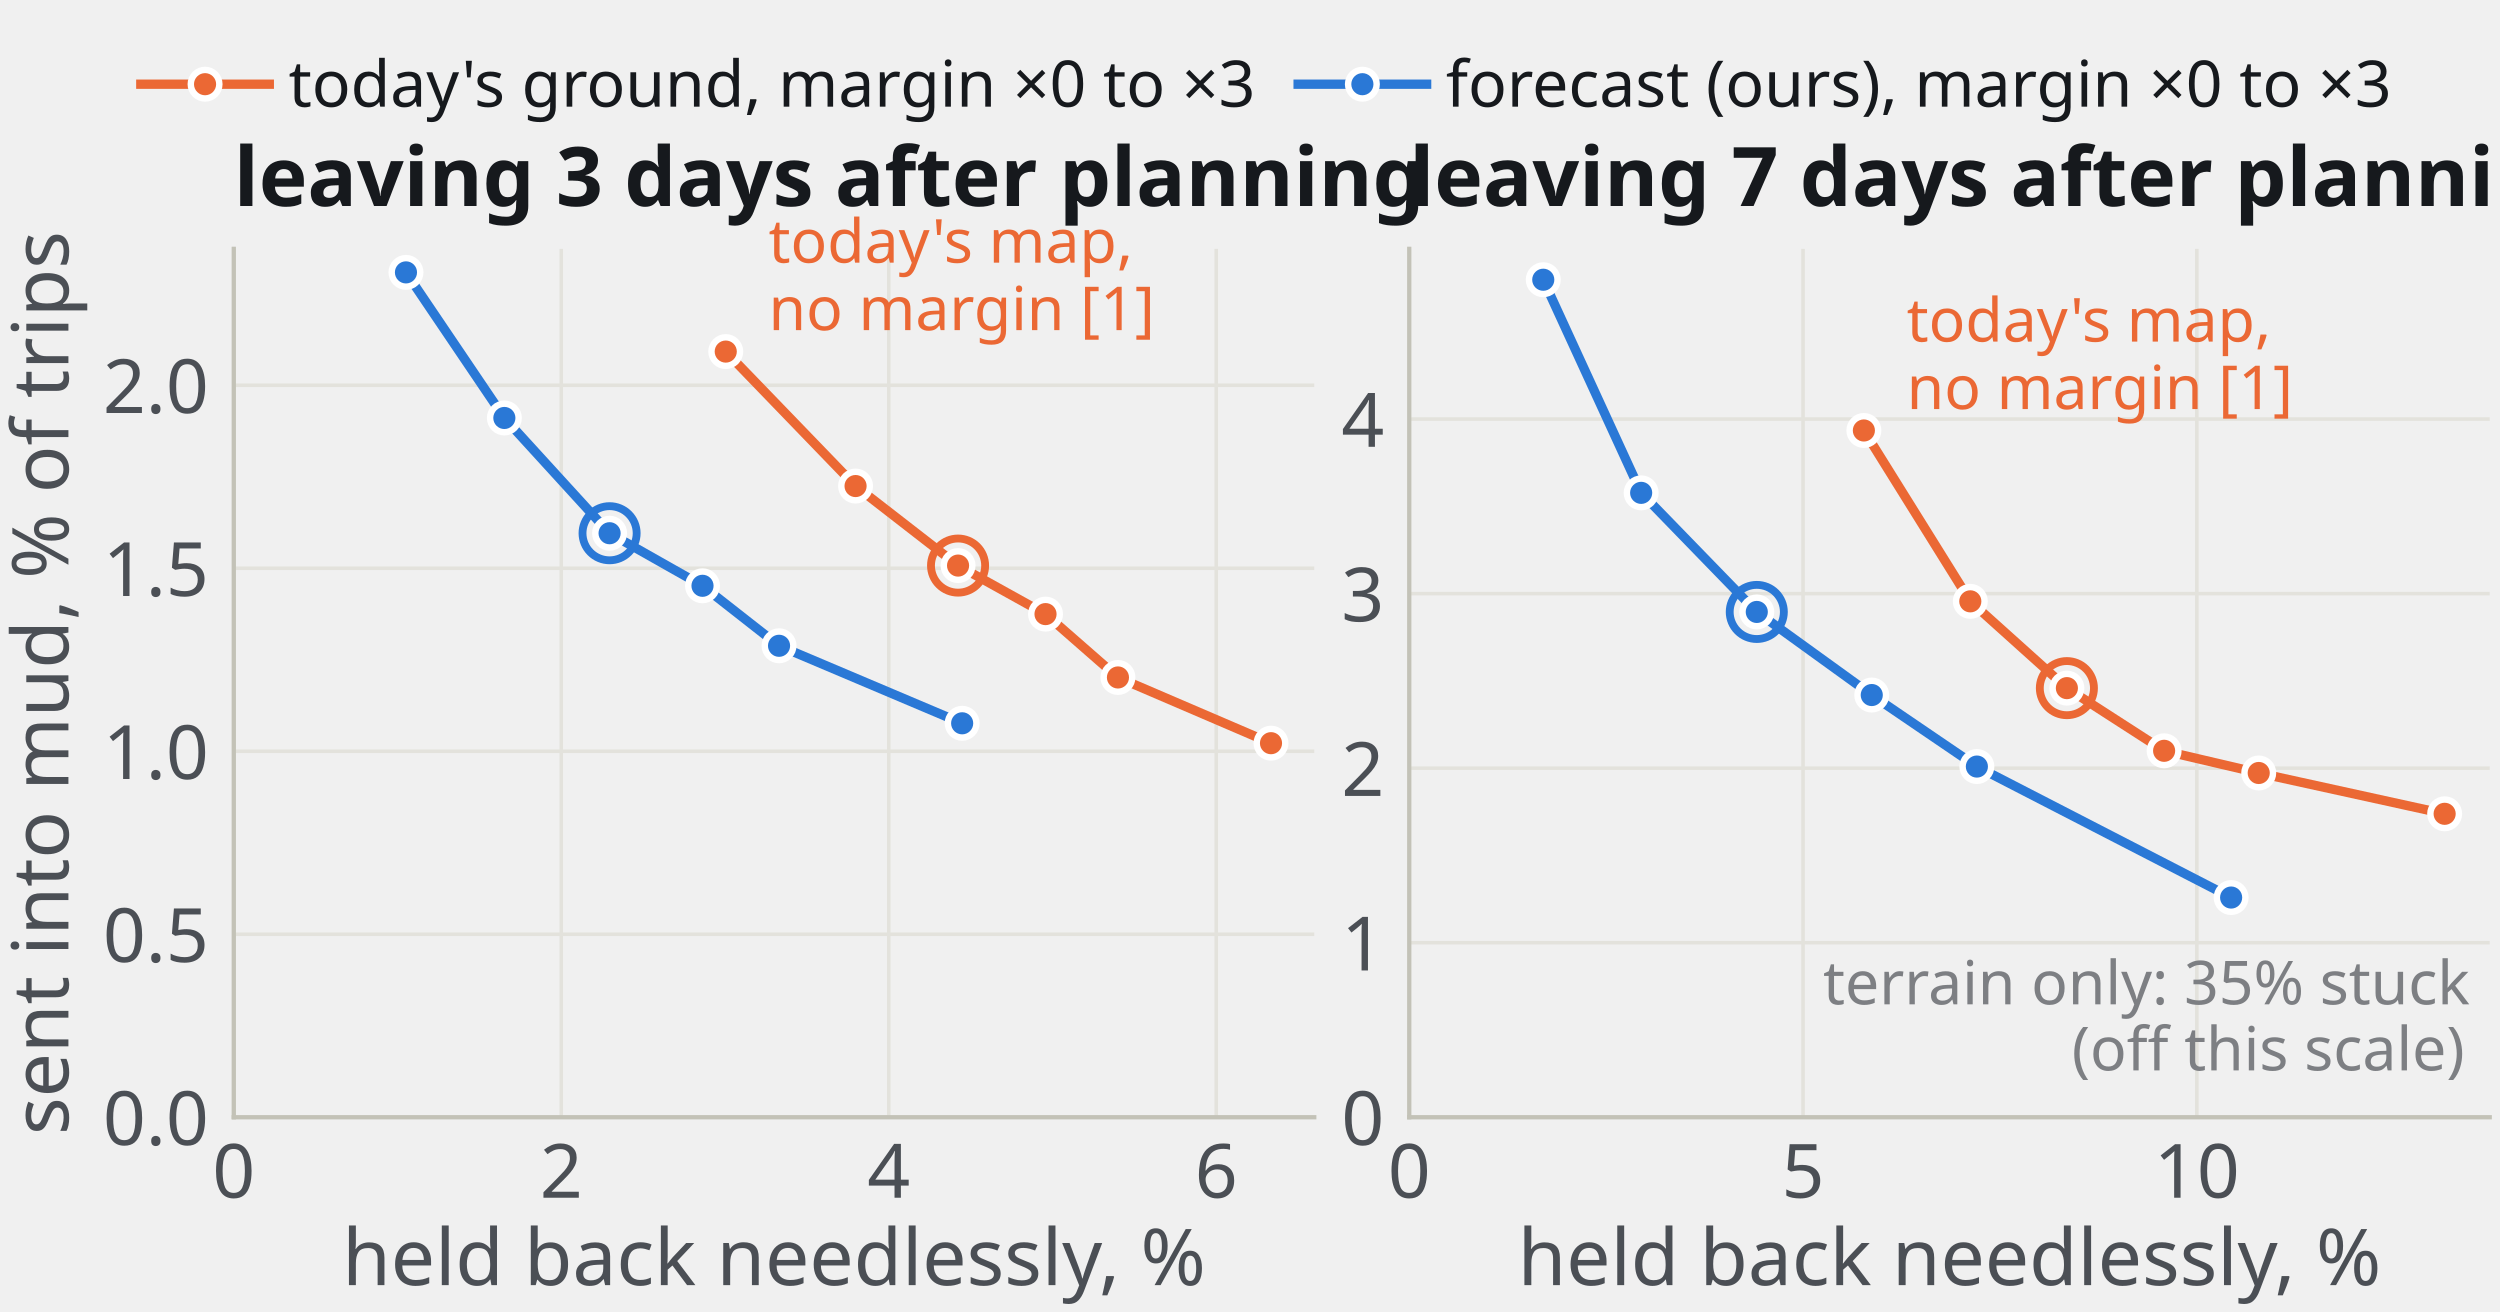
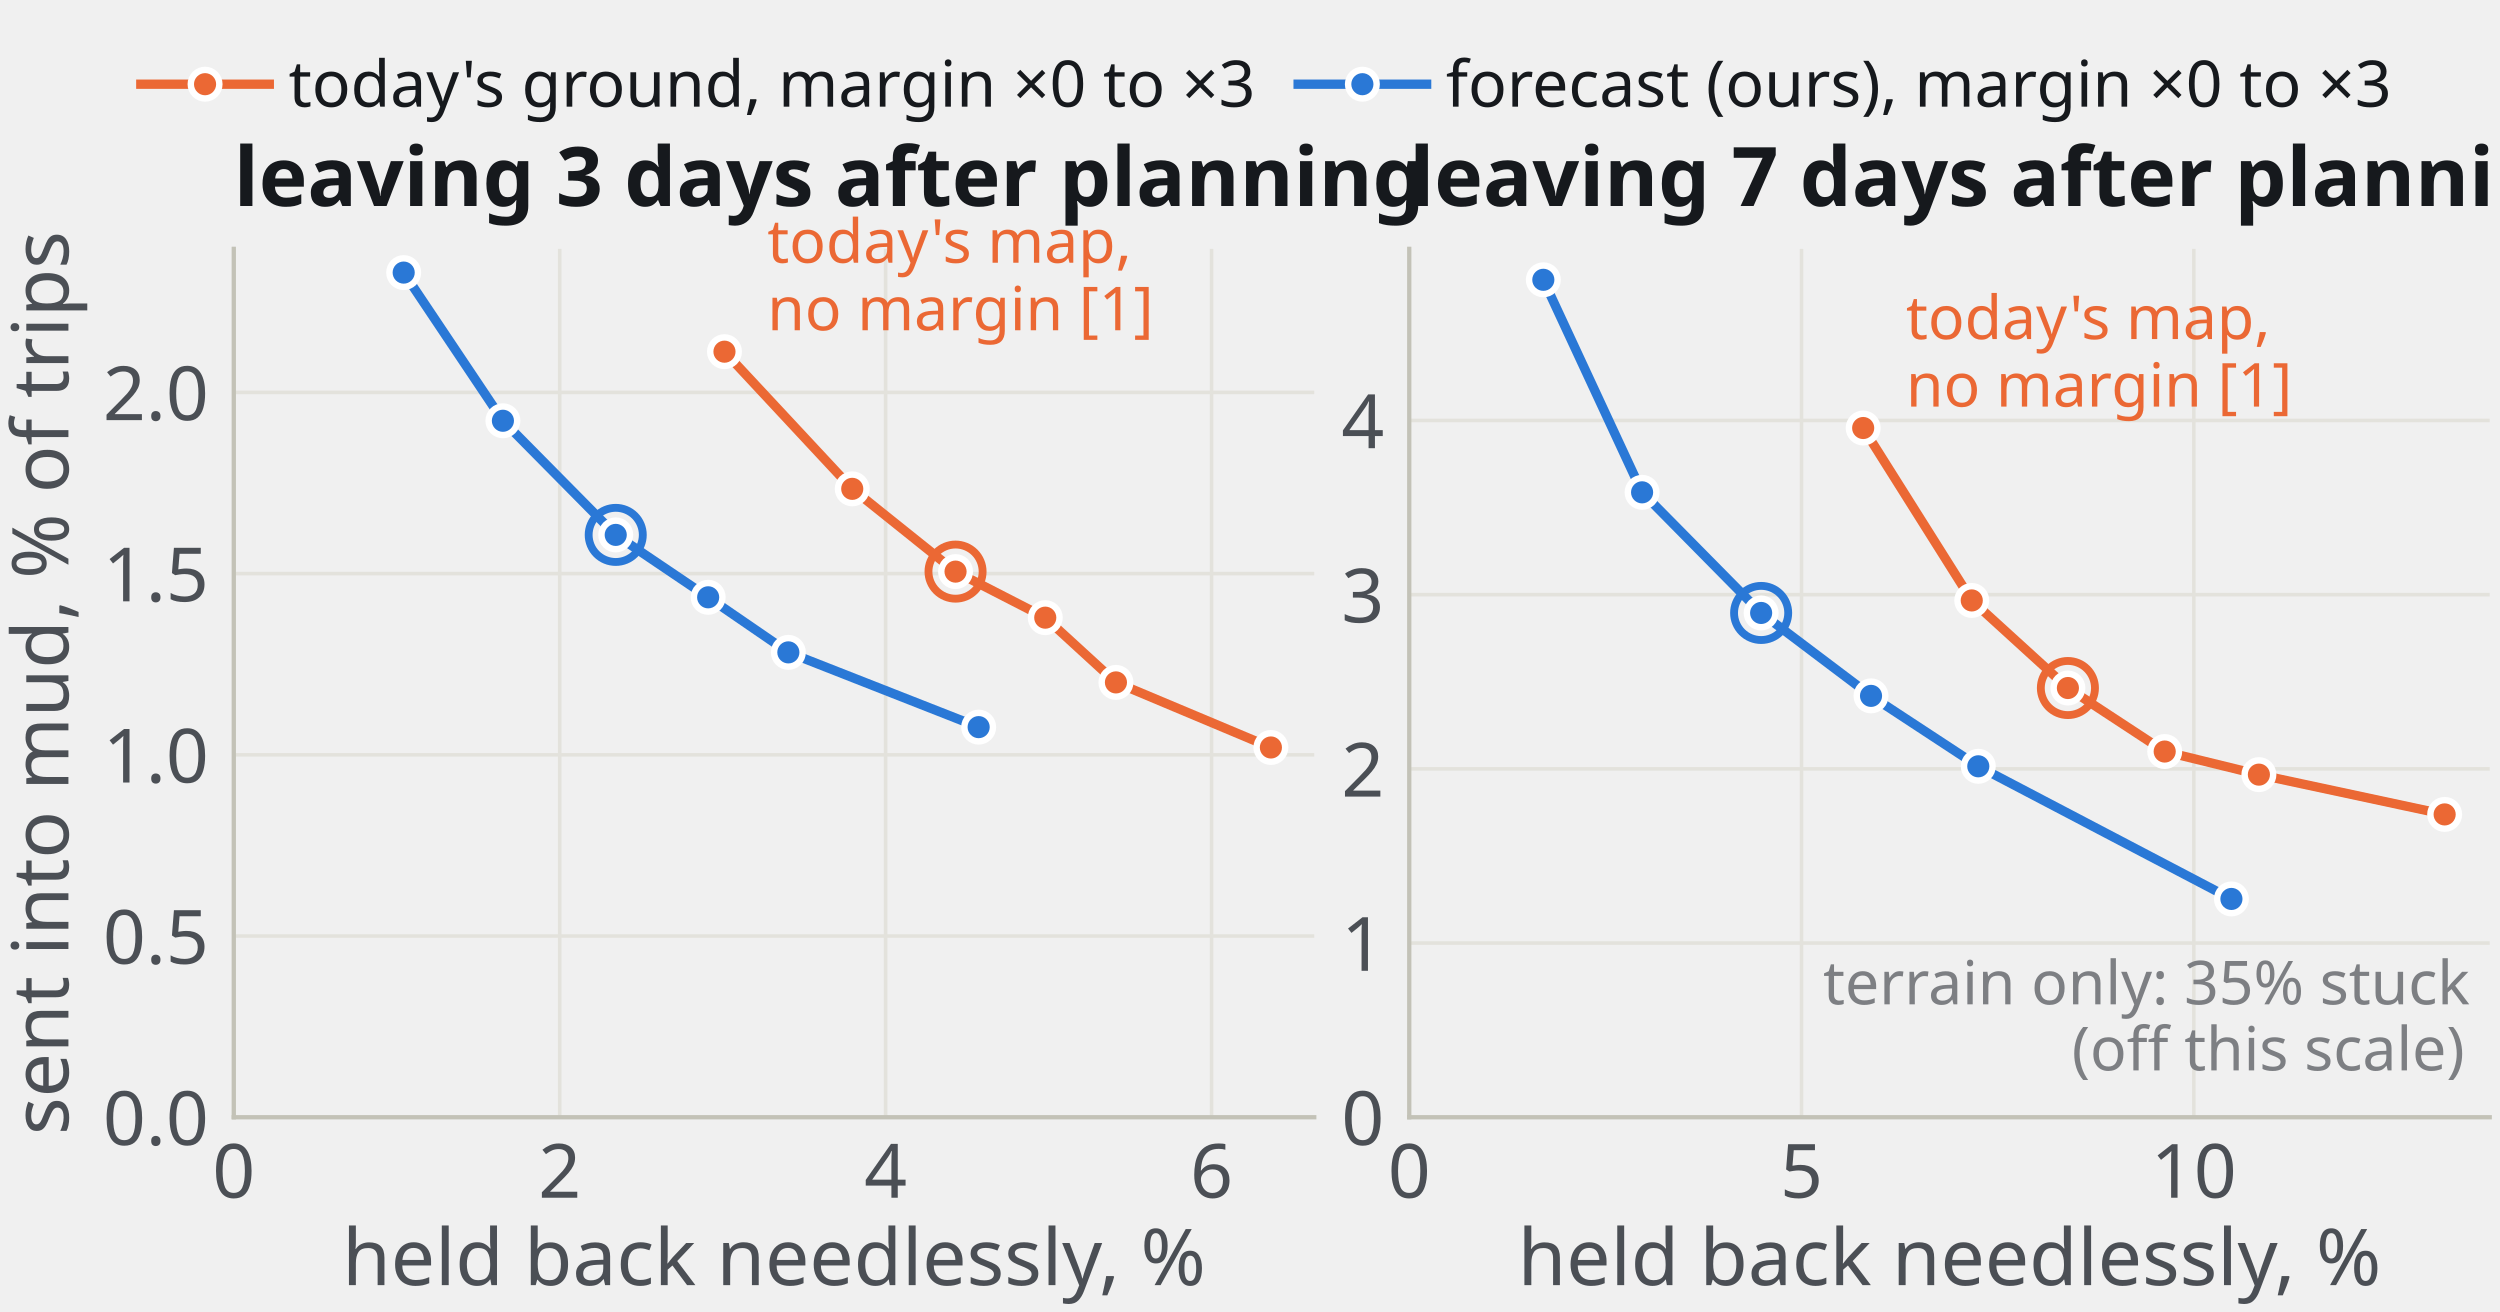
<svg xmlns="http://www.w3.org/2000/svg" xmlns:xlink="http://www.w3.org/1999/xlink" width="700.157pt" height="367.2pt" viewBox="0 0 700.157 367.2" version="1.1">
  <defs>
    <style type="text/css">*{stroke-linejoin: round; stroke-linecap: butt}</style>
  </defs>
  <g id="figure_1">
    <g id="patch_1">
      <path d="M 0 367.2  L 700.157 367.2  L 700.157 0  L 0 0  L 0 367.2  z " style="fill: none" />
    </g>
    <g id="axes_1">
      <g id="patch_2">
        <path d="M 65.473 312.9  L 368.074 312.9  L 368.074 69.693  L 65.473 69.693  L 65.473 312.9  z " style="fill: none" />
      </g>
      <g id="matplotlib.axis_1">
        <g id="xtick_1">
          <g id="line2d_1">
-             <path d="M 65.473 312.9  L 65.473 69.693  " clip-path="url(#p8c560df43b)" style="fill: none; stroke: #e3e2dc; stroke-linecap: square" />
+             <path d="M 65.473 312.9  L 65.473 69.693  " clip-path="url(#p6ce78bffa7)" style="fill: none; stroke: #e3e2dc; stroke-linecap: square" />
          </g>
          <g id="line2d_2" />
          <g id="text_1">
            <text style="font-size: 21px; font-family: 'IBM Plex Sans'; text-anchor: middle; fill: #4b4f55" x="65.473" y="335.44" transform="rotate(-0 65.47266 335.44)">0</text>
          </g>
        </g>
        <g id="xtick_2">
          <g id="line2d_3">
-             <path d="M 157.189 312.9  L 157.189 69.693  " clip-path="url(#p8c560df43b)" style="fill: none; stroke: #e3e2dc; stroke-linecap: square" />
+             <path d="M 156.752 312.9  L 156.752 69.693  " clip-path="url(#p6ce78bffa7)" style="fill: none; stroke: #e3e2dc; stroke-linecap: square" />
          </g>
          <g id="line2d_4" />
          <g id="text_2">
-             <text style="font-size: 21px; font-family: 'IBM Plex Sans'; text-anchor: middle; fill: #4b4f55" x="157.189" y="335.44" transform="rotate(-0 157.1889 335.44)">2</text>
+             <text style="font-size: 21px; font-family: 'IBM Plex Sans'; text-anchor: middle; fill: #4b4f55" x="156.752" y="335.44" transform="rotate(-0 156.7518 335.44)">2</text>
          </g>
        </g>
        <g id="xtick_3">
          <g id="line2d_5">
-             <path d="M 248.905 312.9  L 248.905 69.693  " clip-path="url(#p8c560df43b)" style="fill: none; stroke: #e3e2dc; stroke-linecap: square" />
+             <path d="M 248.031 312.9  L 248.031 69.693  " clip-path="url(#p6ce78bffa7)" style="fill: none; stroke: #e3e2dc; stroke-linecap: square" />
          </g>
          <g id="line2d_6" />
          <g id="text_3">
-             <text style="font-size: 21px; font-family: 'IBM Plex Sans'; text-anchor: middle; fill: #4b4f55" x="248.905" y="335.44" transform="rotate(-0 248.9052 335.44)">4</text>
+             <text style="font-size: 21px; font-family: 'IBM Plex Sans'; text-anchor: middle; fill: #4b4f55" x="248.031" y="335.44" transform="rotate(-0 248.031 335.44)">4</text>
          </g>
        </g>
        <g id="xtick_4">
          <g id="line2d_7">
-             <path d="M 340.621 312.9  L 340.621 69.693  " clip-path="url(#p8c560df43b)" style="fill: none; stroke: #e3e2dc; stroke-linecap: square" />
+             <path d="M 339.31 312.9  L 339.31 69.693  " clip-path="url(#p6ce78bffa7)" style="fill: none; stroke: #e3e2dc; stroke-linecap: square" />
          </g>
          <g id="line2d_8" />
          <g id="text_4">
-             <text style="font-size: 21px; font-family: 'IBM Plex Sans'; text-anchor: middle; fill: #4b4f55" x="340.621" y="335.44" transform="rotate(-0 340.6214 335.44)">6</text>
+             <text style="font-size: 21px; font-family: 'IBM Plex Sans'; text-anchor: middle; fill: #4b4f55" x="339.31" y="335.44" transform="rotate(-0 339.3102 335.44)">6</text>
          </g>
        </g>
        <g id="text_5">
          <text style="font-size: 22px; font-family: 'IBM Plex Sans'; text-anchor: middle; fill: #4b4f55" x="216.773" y="359.92" transform="rotate(-0 216.7735 359.92)">held back needlessly, %</text>
        </g>
      </g>
      <g id="matplotlib.axis_2">
        <g id="ytick_1">
          <g id="line2d_9">
-             <path d="M 65.473 312.9  L 368.074 312.9  " clip-path="url(#p8c560df43b)" style="fill: none; stroke: #e3e2dc; stroke-linecap: square" />
+             <path d="M 65.473 312.9  L 368.074 312.9  " clip-path="url(#p6ce78bffa7)" style="fill: none; stroke: #e3e2dc; stroke-linecap: square" />
          </g>
          <g id="line2d_10" />
          <g id="text_6">
            <text style="font-size: 21px; font-family: 'IBM Plex Sans'; text-anchor: end; fill: #4b4f55" x="58.473" y="320.67" transform="rotate(-0 58.47266 320.67)">0.0</text>
          </g>
        </g>
        <g id="ytick_2">
          <g id="line2d_11">
-             <path d="M 65.473 261.651  L 368.074 261.651  " clip-path="url(#p8c560df43b)" style="fill: none; stroke: #e3e2dc; stroke-linecap: square" />
+             <path d="M 65.473 262.149  L 368.074 262.149  " clip-path="url(#p6ce78bffa7)" style="fill: none; stroke: #e3e2dc; stroke-linecap: square" />
          </g>
          <g id="line2d_12" />
          <g id="text_7">
-             <text style="font-size: 21px; font-family: 'IBM Plex Sans'; text-anchor: end; fill: #4b4f55" x="58.473" y="269.421" transform="rotate(-0 58.47266 269.4209)">0.5</text>
+             <text style="font-size: 21px; font-family: 'IBM Plex Sans'; text-anchor: end; fill: #4b4f55" x="58.473" y="269.919" transform="rotate(-0 58.47266 269.9191)">0.5</text>
          </g>
        </g>
        <g id="ytick_3">
          <g id="line2d_13">
-             <path d="M 65.473 210.402  L 368.074 210.402  " clip-path="url(#p8c560df43b)" style="fill: none; stroke: #e3e2dc; stroke-linecap: square" />
+             <path d="M 65.473 211.398  L 368.074 211.398  " clip-path="url(#p6ce78bffa7)" style="fill: none; stroke: #e3e2dc; stroke-linecap: square" />
          </g>
          <g id="line2d_14" />
          <g id="text_8">
-             <text style="font-size: 21px; font-family: 'IBM Plex Sans'; text-anchor: end; fill: #4b4f55" x="58.473" y="218.172" transform="rotate(-0 58.47266 218.1717)">1.0</text>
+             <text style="font-size: 21px; font-family: 'IBM Plex Sans'; text-anchor: end; fill: #4b4f55" x="58.473" y="219.168" transform="rotate(-0 58.47266 219.1683)">1.0</text>
          </g>
        </g>
        <g id="ytick_4">
          <g id="line2d_15">
-             <path d="M 65.473 159.153  L 368.074 159.153  " clip-path="url(#p8c560df43b)" style="fill: none; stroke: #e3e2dc; stroke-linecap: square" />
+             <path d="M 65.473 160.647  L 368.074 160.647  " clip-path="url(#p6ce78bffa7)" style="fill: none; stroke: #e3e2dc; stroke-linecap: square" />
          </g>
          <g id="line2d_16" />
          <g id="text_9">
-             <text style="font-size: 21px; font-family: 'IBM Plex Sans'; text-anchor: end; fill: #4b4f55" x="58.473" y="166.923" transform="rotate(-0 58.47266 166.9226)">1.5</text>
+             <text style="font-size: 21px; font-family: 'IBM Plex Sans'; text-anchor: end; fill: #4b4f55" x="58.473" y="168.417" transform="rotate(-0 58.47266 168.4174)">1.5</text>
          </g>
        </g>
        <g id="ytick_5">
          <g id="line2d_17">
-             <path d="M 65.473 107.903  L 368.074 107.903  " clip-path="url(#p8c560df43b)" style="fill: none; stroke: #e3e2dc; stroke-linecap: square" />
+             <path d="M 65.473 109.897  L 368.074 109.897  " clip-path="url(#p6ce78bffa7)" style="fill: none; stroke: #e3e2dc; stroke-linecap: square" />
          </g>
          <g id="line2d_18" />
          <g id="text_10">
-             <text style="font-size: 21px; font-family: 'IBM Plex Sans'; text-anchor: end; fill: #4b4f55" x="58.473" y="115.673" transform="rotate(-0 58.47266 115.6735)">2.0</text>
+             <text style="font-size: 21px; font-family: 'IBM Plex Sans'; text-anchor: end; fill: #4b4f55" x="58.473" y="117.667" transform="rotate(-0 58.47266 117.6666)">2.0</text>
          </g>
        </g>
        <g id="text_11">
          <text style="font-size: 22px; font-family: 'IBM Plex Sans'; text-anchor: middle; fill: #4b4f55" x="19.16" y="191.297" transform="rotate(-90 19.16 191.2966)">sent into mud, % of trips</text>
        </g>
      </g>
      <g id="patch_3">
        <path d="M 65.473 312.9  L 65.473 69.693  " style="fill: none; stroke: #c3c2b7; stroke-width: 1.2; stroke-linejoin: miter; stroke-linecap: square" />
      </g>
      <g id="patch_4">
        <path d="M 65.473 312.9  L 368.074 312.9  " style="fill: none; stroke: #c3c2b7; stroke-width: 1.2; stroke-linejoin: miter; stroke-linecap: square" />
      </g>
      <g id="line2d_19">
-         <path d="M 203.254 98.465  L 239.613 136.124  L 268.317 158.398  L 292.811 171.988  L 313.096 189.732  L 355.961 208.137  " clip-path="url(#p8c560df43b)" style="fill: none; stroke: #eb6834; stroke-width: 2.6; stroke-linecap: square" />
+         <path d="M 202.898 98.494  L 238.682 136.908  L 267.613 160.087  L 292.738 172.985  L 312.533 191.117  L 355.931 209.342  " clip-path="url(#p6ce78bffa7)" style="fill: none; stroke: #eb6834; stroke-width: 2.6; stroke-linecap: square" />
        <defs>
-           <path id="ma446bffeda" d="M 0 4  C 1.061 4 2.078 3.579 2.828 2.828  C 3.579 2.078 4 1.061 4 0  C 4 -1.061 3.579 -2.078 2.828 -2.828  C 2.078 -3.579 1.061 -4 0 -4  C -1.061 -4 -2.078 -3.579 -2.828 -2.828  C -3.579 -2.078 -4 -1.061 -4 0  C -4 1.061 -3.579 2.078 -2.828 2.828  C -2.078 3.579 -1.061 4 0 4  z " style="stroke: #ffffff; stroke-width: 1.8" />
+           <path id="mf5396d002f" d="M 0 4  C 1.061 4 2.078 3.579 2.828 2.828  C 3.579 2.078 4 1.061 4 0  C 4 -1.061 3.579 -2.078 2.828 -2.828  C 2.078 -3.579 1.061 -4 0 -4  C -1.061 -4 -2.078 -3.579 -2.828 -2.828  C -3.579 -2.078 -4 -1.061 -4 0  C -4 1.061 -3.579 2.078 -2.828 2.828  C -2.078 3.579 -1.061 4 0 4  z " style="stroke: #ffffff; stroke-width: 1.8" />
        </defs>
-         <g clip-path="url(#p8c560df43b)">
-           <use xlink:href="#ma446bffeda" x="203.254" y="98.465" style="fill: #eb6834; stroke: #ffffff; stroke-width: 1.8" />
-           <use xlink:href="#ma446bffeda" x="239.613" y="136.124" style="fill: #eb6834; stroke: #ffffff; stroke-width: 1.8" />
-           <use xlink:href="#ma446bffeda" x="268.317" y="158.398" style="fill: #eb6834; stroke: #ffffff; stroke-width: 1.8" />
-           <use xlink:href="#ma446bffeda" x="292.811" y="171.988" style="fill: #eb6834; stroke: #ffffff; stroke-width: 1.8" />
-           <use xlink:href="#ma446bffeda" x="313.096" y="189.732" style="fill: #eb6834; stroke: #ffffff; stroke-width: 1.8" />
-           <use xlink:href="#ma446bffeda" x="355.961" y="208.137" style="fill: #eb6834; stroke: #ffffff; stroke-width: 1.8" />
+         <g clip-path="url(#p6ce78bffa7)">
+           <use xlink:href="#mf5396d002f" x="202.898" y="98.494" style="fill: #eb6834; stroke: #ffffff; stroke-width: 1.8" />
+           <use xlink:href="#mf5396d002f" x="238.682" y="136.908" style="fill: #eb6834; stroke: #ffffff; stroke-width: 1.8" />
+           <use xlink:href="#mf5396d002f" x="267.613" y="160.087" style="fill: #eb6834; stroke: #ffffff; stroke-width: 1.8" />
+           <use xlink:href="#mf5396d002f" x="292.738" y="172.985" style="fill: #eb6834; stroke: #ffffff; stroke-width: 1.8" />
+           <use xlink:href="#mf5396d002f" x="312.533" y="191.117" style="fill: #eb6834; stroke: #ffffff; stroke-width: 1.8" />
+           <use xlink:href="#mf5396d002f" x="355.931" y="209.342" style="fill: #eb6834; stroke: #ffffff; stroke-width: 1.8" />
        </g>
      </g>
      <g id="line2d_20">
-         <path d="M 113.696 76.286  L 141.252 117.058  L 170.722 149.337  L 196.747 164.06  L 218.18 180.86  L 269.465 202.568  " clip-path="url(#p8c560df43b)" style="fill: none; stroke: #2a78d6; stroke-width: 2.6; stroke-linecap: square" />
+         <path d="M 113.058 76.343  L 140.847 117.841  L 172.443 149.806  L 198.33 167.283  L 220.79 182.705  L 274.085 203.641  " clip-path="url(#p6ce78bffa7)" style="fill: none; stroke: #2a78d6; stroke-width: 2.6; stroke-linecap: square" />
        <defs>
-           <path id="m823cdbd3c3" d="M 0 4  C 1.061 4 2.078 3.579 2.828 2.828  C 3.579 2.078 4 1.061 4 0  C 4 -1.061 3.579 -2.078 2.828 -2.828  C 2.078 -3.579 1.061 -4 0 -4  C -1.061 -4 -2.078 -3.579 -2.828 -2.828  C -3.579 -2.078 -4 -1.061 -4 0  C -4 1.061 -3.579 2.078 -2.828 2.828  C -2.078 3.579 -1.061 4 0 4  z " style="stroke: #ffffff; stroke-width: 1.8" />
+           <path id="m6d2ee5fd72" d="M 0 4  C 1.061 4 2.078 3.579 2.828 2.828  C 3.579 2.078 4 1.061 4 0  C 4 -1.061 3.579 -2.078 2.828 -2.828  C 2.078 -3.579 1.061 -4 0 -4  C -1.061 -4 -2.078 -3.579 -2.828 -2.828  C -3.579 -2.078 -4 -1.061 -4 0  C -4 1.061 -3.579 2.078 -2.828 2.828  C -2.078 3.579 -1.061 4 0 4  z " style="stroke: #ffffff; stroke-width: 1.8" />
        </defs>
-         <g clip-path="url(#p8c560df43b)">
-           <use xlink:href="#m823cdbd3c3" x="113.696" y="76.286" style="fill: #2a78d6; stroke: #ffffff; stroke-width: 1.8" />
-           <use xlink:href="#m823cdbd3c3" x="141.252" y="117.058" style="fill: #2a78d6; stroke: #ffffff; stroke-width: 1.8" />
-           <use xlink:href="#m823cdbd3c3" x="170.722" y="149.337" style="fill: #2a78d6; stroke: #ffffff; stroke-width: 1.8" />
-           <use xlink:href="#m823cdbd3c3" x="196.747" y="164.06" style="fill: #2a78d6; stroke: #ffffff; stroke-width: 1.8" />
-           <use xlink:href="#m823cdbd3c3" x="218.18" y="180.86" style="fill: #2a78d6; stroke: #ffffff; stroke-width: 1.8" />
-           <use xlink:href="#m823cdbd3c3" x="269.465" y="202.568" style="fill: #2a78d6; stroke: #ffffff; stroke-width: 1.8" />
+         <g clip-path="url(#p6ce78bffa7)">
+           <use xlink:href="#m6d2ee5fd72" x="113.058" y="76.343" style="fill: #2a78d6; stroke: #ffffff; stroke-width: 1.8" />
+           <use xlink:href="#m6d2ee5fd72" x="140.847" y="117.841" style="fill: #2a78d6; stroke: #ffffff; stroke-width: 1.8" />
+           <use xlink:href="#m6d2ee5fd72" x="172.443" y="149.806" style="fill: #2a78d6; stroke: #ffffff; stroke-width: 1.8" />
+           <use xlink:href="#m6d2ee5fd72" x="198.33" y="167.283" style="fill: #2a78d6; stroke: #ffffff; stroke-width: 1.8" />
+           <use xlink:href="#m6d2ee5fd72" x="220.79" y="182.705" style="fill: #2a78d6; stroke: #ffffff; stroke-width: 1.8" />
+           <use xlink:href="#m6d2ee5fd72" x="274.085" y="203.641" style="fill: #2a78d6; stroke: #ffffff; stroke-width: 1.8" />
        </g>
      </g>
      <g id="text_12">
-         <text style="font-size: 17px; font-family: 'IBM Plex Sans'; fill: #eb6834" transform="translate(215.2537 73.56131)">today's map,</text>
-         <text style="font-size: 17px; font-family: 'IBM Plex Sans'; fill: #eb6834" transform="translate(215.2537 92.46531)">no margin [1]</text>
+         <text style="font-size: 17px; font-family: 'IBM Plex Sans'; fill: #eb6834" transform="translate(214.8977 73.59)">today's map,</text>
+         <text style="font-size: 17px; font-family: 'IBM Plex Sans'; fill: #eb6834" transform="translate(214.8977 92.494)">no margin [1]</text>
      </g>
      <g id="text_13">
        <text style="font-weight: 600; font-size: 23px; font-family: 'IBM Plex Sans'; text-anchor: start; fill: #16191d" x="65.473" y="57.693" transform="rotate(-0 65.47266 57.69313)">leaving 3 days after planning</text>
      </g>
      <g id="PathCollection_1">
-         <path d="M 268.317 165.98  C 270.328 165.98 272.257 165.181 273.679 163.759  C 275.101 162.337 275.9 160.409 275.9 158.398  C 275.9 156.387 275.101 154.458 273.679 153.036  C 272.257 151.614 270.328 150.815 268.317 150.815  C 266.306 150.815 264.377 151.614 262.955 153.036  C 261.533 154.458 260.734 156.387 260.734 158.398  C 260.734 160.409 261.533 162.337 262.955 163.759  C 264.377 165.181 266.306 165.98 268.317 165.98  L 268.317 165.98  z " clip-path="url(#p8c560df43b)" style="fill: none; stroke: #eb6834; stroke-width: 2.2" />
+         <path d="M 267.613 167.67  C 269.624 167.67 271.553 166.871 272.975 165.449  C 274.397 164.027 275.196 162.098 275.196 160.087  C 275.196 158.076 274.397 156.147 272.975 154.725  C 271.553 153.303 269.624 152.504 267.613 152.504  C 265.602 152.504 263.673 153.303 262.251 154.725  C 260.829 156.147 260.03 158.076 260.03 160.087  C 260.03 162.098 260.829 164.027 262.251 165.449  C 263.673 166.871 265.602 167.67 267.613 167.67  L 267.613 167.67  z " clip-path="url(#p6ce78bffa7)" style="fill: none; stroke: #eb6834; stroke-width: 2.2" />
      </g>
      <g id="PathCollection_2">
-         <path d="M 170.722 156.92  C 172.733 156.92 174.662 156.121 176.084 154.699  C 177.506 153.277 178.305 151.348 178.305 149.337  C 178.305 147.326 177.506 145.397 176.084 143.975  C 174.662 142.553 172.733 141.754 170.722 141.754  C 168.711 141.754 166.782 142.553 165.36 143.975  C 163.938 145.397 163.139 147.326 163.139 149.337  C 163.139 151.348 163.938 153.277 165.36 154.699  C 166.782 156.121 168.711 156.92 170.722 156.92  L 170.722 156.92  z " clip-path="url(#p8c560df43b)" style="fill: none; stroke: #2a78d6; stroke-width: 2.2" />
+         <path d="M 172.443 157.389  C 174.454 157.389 176.383 156.59 177.805 155.168  C 179.227 153.746 180.026 151.817 180.026 149.806  C 180.026 147.795 179.227 145.866 177.805 144.444  C 176.383 143.022 174.454 142.223 172.443 142.223  C 170.432 142.223 168.504 143.022 167.082 144.444  C 165.66 145.866 164.861 147.795 164.861 149.806  C 164.861 151.817 165.66 153.746 167.082 155.168  C 168.504 156.59 170.432 157.389 172.443 157.389  L 172.443 157.389  z " clip-path="url(#p6ce78bffa7)" style="fill: none; stroke: #2a78d6; stroke-width: 2.2" />
      </g>
    </g>
    <g id="axes_2">
      <g id="patch_5">
        <path d="M 394.676 312.9  L 697.277 312.9  L 697.277 69.693  L 394.676 69.693  L 394.676 312.9  z " style="fill: none" />
      </g>
      <g id="matplotlib.axis_3">
        <g id="xtick_5">
          <g id="line2d_21">
-             <path d="M 394.676 312.9  L 394.676 69.693  " clip-path="url(#p0a9c3cdac4)" style="fill: none; stroke: #e3e2dc; stroke-linecap: square" />
+             <path d="M 394.676 312.9  L 394.676 69.693  " clip-path="url(#pca63a017c1)" style="fill: none; stroke: #e3e2dc; stroke-linecap: square" />
          </g>
          <g id="line2d_22" />
          <g id="text_14">
            <text style="font-size: 21px; font-family: 'IBM Plex Sans'; text-anchor: middle; fill: #4b4f55" x="394.676" y="335.44" transform="rotate(-0 394.6759 335.44)">0</text>
          </g>
        </g>
        <g id="xtick_6">
          <g id="line2d_23">
-             <path d="M 504.964 312.9  L 504.964 69.693  " clip-path="url(#p0a9c3cdac4)" style="fill: none; stroke: #e3e2dc; stroke-linecap: square" />
+             <path d="M 504.54 312.9  L 504.54 69.693  " clip-path="url(#pca63a017c1)" style="fill: none; stroke: #e3e2dc; stroke-linecap: square" />
          </g>
          <g id="line2d_24" />
          <g id="text_15">
-             <text style="font-size: 21px; font-family: 'IBM Plex Sans'; text-anchor: middle; fill: #4b4f55" x="504.964" y="335.44" transform="rotate(-0 504.9637 335.44)">5</text>
+             <text style="font-size: 21px; font-family: 'IBM Plex Sans'; text-anchor: middle; fill: #4b4f55" x="504.54" y="335.44" transform="rotate(-0 504.5405 335.44)">5</text>
          </g>
        </g>
        <g id="xtick_7">
          <g id="line2d_25">
-             <path d="M 615.252 312.9  L 615.252 69.693  " clip-path="url(#p0a9c3cdac4)" style="fill: none; stroke: #e3e2dc; stroke-linecap: square" />
+             <path d="M 614.405 312.9  L 614.405 69.693  " clip-path="url(#pca63a017c1)" style="fill: none; stroke: #e3e2dc; stroke-linecap: square" />
          </g>
          <g id="line2d_26" />
          <g id="text_16">
-             <text style="font-size: 21px; font-family: 'IBM Plex Sans'; text-anchor: middle; fill: #4b4f55" x="615.252" y="335.44" transform="rotate(-0 615.2516 335.44)">10</text>
+             <text style="font-size: 21px; font-family: 'IBM Plex Sans'; text-anchor: middle; fill: #4b4f55" x="614.405" y="335.44" transform="rotate(-0 614.405 335.44)">10</text>
          </g>
        </g>
        <g id="text_17">
          <text style="font-size: 22px; font-family: 'IBM Plex Sans'; text-anchor: middle; fill: #4b4f55" x="545.977" y="359.92" transform="rotate(-0 545.9767 359.92)">held back needlessly, %</text>
        </g>
      </g>
      <g id="matplotlib.axis_4">
        <g id="ytick_6">
          <g id="line2d_27">
-             <path d="M 394.676 312.9  L 697.277 312.9  " clip-path="url(#p0a9c3cdac4)" style="fill: none; stroke: #e3e2dc; stroke-linecap: square" />
+             <path d="M 394.676 312.9  L 697.277 312.9  " clip-path="url(#pca63a017c1)" style="fill: none; stroke: #e3e2dc; stroke-linecap: square" />
          </g>
          <g id="line2d_28" />
          <g id="text_18">
            <text style="font-size: 21px; font-family: 'IBM Plex Sans'; text-anchor: end; fill: #4b4f55" x="387.676" y="320.67" transform="rotate(-0 387.6759 320.67)">0</text>
          </g>
        </g>
        <g id="ytick_7">
          <g id="line2d_29">
-             <path d="M 394.676 264.017  L 697.277 264.017  " clip-path="url(#p0a9c3cdac4)" style="fill: none; stroke: #e3e2dc; stroke-linecap: square" />
+             <path d="M 394.676 264.115  L 697.277 264.115  " clip-path="url(#pca63a017c1)" style="fill: none; stroke: #e3e2dc; stroke-linecap: square" />
          </g>
          <g id="line2d_30" />
          <g id="text_19">
-             <text style="font-size: 21px; font-family: 'IBM Plex Sans'; text-anchor: end; fill: #4b4f55" x="387.676" y="271.787" transform="rotate(-0 387.6759 271.7874)">1</text>
+             <text style="font-size: 21px; font-family: 'IBM Plex Sans'; text-anchor: end; fill: #4b4f55" x="387.676" y="271.885" transform="rotate(-0 387.6759 271.8849)">1</text>
          </g>
        </g>
        <g id="ytick_8">
          <g id="line2d_31">
-             <path d="M 394.676 215.135  L 697.277 215.135  " clip-path="url(#p0a9c3cdac4)" style="fill: none; stroke: #e3e2dc; stroke-linecap: square" />
+             <path d="M 394.676 215.33  L 697.277 215.33  " clip-path="url(#pca63a017c1)" style="fill: none; stroke: #e3e2dc; stroke-linecap: square" />
          </g>
          <g id="line2d_32" />
          <g id="text_20">
-             <text style="font-size: 21px; font-family: 'IBM Plex Sans'; text-anchor: end; fill: #4b4f55" x="387.676" y="222.905" transform="rotate(-0 387.6759 222.9047)">2</text>
+             <text style="font-size: 21px; font-family: 'IBM Plex Sans'; text-anchor: end; fill: #4b4f55" x="387.676" y="223.1" transform="rotate(-0 387.6759 223.0998)">2</text>
          </g>
        </g>
        <g id="ytick_9">
          <g id="line2d_33">
-             <path d="M 394.676 166.252  L 697.277 166.252  " clip-path="url(#p0a9c3cdac4)" style="fill: none; stroke: #e3e2dc; stroke-linecap: square" />
+             <path d="M 394.676 166.545  L 697.277 166.545  " clip-path="url(#pca63a017c1)" style="fill: none; stroke: #e3e2dc; stroke-linecap: square" />
          </g>
          <g id="line2d_34" />
          <g id="text_21">
-             <text style="font-size: 21px; font-family: 'IBM Plex Sans'; text-anchor: end; fill: #4b4f55" x="387.676" y="174.022" transform="rotate(-0 387.6759 174.0221)">3</text>
+             <text style="font-size: 21px; font-family: 'IBM Plex Sans'; text-anchor: end; fill: #4b4f55" x="387.676" y="174.315" transform="rotate(-0 387.6759 174.3146)">3</text>
          </g>
        </g>
        <g id="ytick_10">
          <g id="line2d_35">
-             <path d="M 394.676 117.369  L 697.277 117.369  " clip-path="url(#p0a9c3cdac4)" style="fill: none; stroke: #e3e2dc; stroke-linecap: square" />
+             <path d="M 394.676 117.76  L 697.277 117.76  " clip-path="url(#pca63a017c1)" style="fill: none; stroke: #e3e2dc; stroke-linecap: square" />
          </g>
          <g id="line2d_36" />
          <g id="text_22">
-             <text style="font-size: 21px; font-family: 'IBM Plex Sans'; text-anchor: end; fill: #4b4f55" x="387.676" y="125.139" transform="rotate(-0 387.6759 125.1395)">4</text>
+             <text style="font-size: 21px; font-family: 'IBM Plex Sans'; text-anchor: end; fill: #4b4f55" x="387.676" y="125.529" transform="rotate(-0 387.6759 125.5295)">4</text>
          </g>
        </g>
      </g>
      <g id="patch_6">
        <path d="M 394.676 312.9  L 394.676 69.693  " style="fill: none; stroke: #c3c2b7; stroke-width: 1.2; stroke-linejoin: miter; stroke-linecap: square" />
      </g>
      <g id="patch_7">
        <path d="M 394.676 312.9  L 697.277 312.9  " style="fill: none; stroke: #c3c2b7; stroke-width: 1.2; stroke-linejoin: miter; stroke-linecap: square" />
      </g>
      <g id="line2d_37">
-         <path d="M 522.002 120.565  L 551.809 168.413  L 578.857 192.719  L 606.089 210.273  L 632.584 216.485  L 684.655 227.918  " clip-path="url(#p0a9c3cdac4)" style="fill: none; stroke: #eb6834; stroke-width: 2.6; stroke-linecap: square" />
-         <g clip-path="url(#p0a9c3cdac4)">
-           <use xlink:href="#ma446bffeda" x="522.002" y="120.565" style="fill: #eb6834; stroke: #ffffff; stroke-width: 1.8" />
-           <use xlink:href="#ma446bffeda" x="551.809" y="168.413" style="fill: #eb6834; stroke: #ffffff; stroke-width: 1.8" />
-           <use xlink:href="#ma446bffeda" x="578.857" y="192.719" style="fill: #eb6834; stroke: #ffffff; stroke-width: 1.8" />
-           <use xlink:href="#ma446bffeda" x="606.089" y="210.273" style="fill: #eb6834; stroke: #ffffff; stroke-width: 1.8" />
-           <use xlink:href="#ma446bffeda" x="632.584" y="216.485" style="fill: #eb6834; stroke: #ffffff; stroke-width: 1.8" />
-           <use xlink:href="#ma446bffeda" x="684.655" y="227.918" style="fill: #eb6834; stroke: #ffffff; stroke-width: 1.8" />
+         <path d="M 521.806 119.871  L 552.214 168.162  L 579.142 192.689  L 606.253 210.478  L 632.632 216.947  L 684.656 228.088  " clip-path="url(#pca63a017c1)" style="fill: none; stroke: #eb6834; stroke-width: 2.6; stroke-linecap: square" />
+         <g clip-path="url(#pca63a017c1)">
+           <use xlink:href="#mf5396d002f" x="521.806" y="119.871" style="fill: #eb6834; stroke: #ffffff; stroke-width: 1.8" />
+           <use xlink:href="#mf5396d002f" x="552.214" y="168.162" style="fill: #eb6834; stroke: #ffffff; stroke-width: 1.8" />
+           <use xlink:href="#mf5396d002f" x="579.142" y="192.689" style="fill: #eb6834; stroke: #ffffff; stroke-width: 1.8" />
+           <use xlink:href="#mf5396d002f" x="606.253" y="210.478" style="fill: #eb6834; stroke: #ffffff; stroke-width: 1.8" />
+           <use xlink:href="#mf5396d002f" x="632.632" y="216.947" style="fill: #eb6834; stroke: #ffffff; stroke-width: 1.8" />
+           <use xlink:href="#mf5396d002f" x="684.656" y="228.088" style="fill: #eb6834; stroke: #ffffff; stroke-width: 1.8" />
        </g>
      </g>
      <g id="line2d_38">
-         <path d="M 432.211 78.344  L 459.627 138.03  L 492.01 171.383  L 524.21 194.654  L 553.649 214.685  L 624.856 251.369  " clip-path="url(#p0a9c3cdac4)" style="fill: none; stroke: #2a78d6; stroke-width: 2.6; stroke-linecap: square" />
-         <g clip-path="url(#p0a9c3cdac4)">
-           <use xlink:href="#m823cdbd3c3" x="432.211" y="78.344" style="fill: #2a78d6; stroke: #ffffff; stroke-width: 1.8" />
-           <use xlink:href="#m823cdbd3c3" x="459.627" y="138.03" style="fill: #2a78d6; stroke: #ffffff; stroke-width: 1.8" />
-           <use xlink:href="#m823cdbd3c3" x="492.01" y="171.383" style="fill: #2a78d6; stroke: #ffffff; stroke-width: 1.8" />
-           <use xlink:href="#m823cdbd3c3" x="524.21" y="194.654" style="fill: #2a78d6; stroke: #ffffff; stroke-width: 1.8" />
-           <use xlink:href="#m823cdbd3c3" x="553.649" y="214.685" style="fill: #2a78d6; stroke: #ffffff; stroke-width: 1.8" />
-           <use xlink:href="#m823cdbd3c3" x="624.856" y="251.369" style="fill: #2a78d6; stroke: #ffffff; stroke-width: 1.8" />
+         <path d="M 432.229 78.363  L 459.889 137.884  L 493.229 171.666  L 524.004 194.89  L 554.046 214.611  L 624.938 251.761  " clip-path="url(#pca63a017c1)" style="fill: none; stroke: #2a78d6; stroke-width: 2.6; stroke-linecap: square" />
+         <g clip-path="url(#pca63a017c1)">
+           <use xlink:href="#m6d2ee5fd72" x="432.229" y="78.363" style="fill: #2a78d6; stroke: #ffffff; stroke-width: 1.8" />
+           <use xlink:href="#m6d2ee5fd72" x="459.889" y="137.884" style="fill: #2a78d6; stroke: #ffffff; stroke-width: 1.8" />
+           <use xlink:href="#m6d2ee5fd72" x="493.229" y="171.666" style="fill: #2a78d6; stroke: #ffffff; stroke-width: 1.8" />
+           <use xlink:href="#m6d2ee5fd72" x="524.004" y="194.89" style="fill: #2a78d6; stroke: #ffffff; stroke-width: 1.8" />
+           <use xlink:href="#m6d2ee5fd72" x="554.046" y="214.611" style="fill: #2a78d6; stroke: #ffffff; stroke-width: 1.8" />
+           <use xlink:href="#m6d2ee5fd72" x="624.938" y="251.761" style="fill: #2a78d6; stroke: #ffffff; stroke-width: 1.8" />
        </g>
      </g>
      <g id="text_23">
-         <text style="font-size: 17px; font-family: 'IBM Plex Sans'; fill: #eb6834" transform="translate(534.0018 95.66128)">today's map,</text>
-         <text style="font-size: 17px; font-family: 'IBM Plex Sans'; fill: #eb6834" transform="translate(534.0018 114.5653)">no margin [1]</text>
+         <text style="font-size: 17px; font-family: 'IBM Plex Sans'; fill: #eb6834" transform="translate(533.8055 94.96683)">today's map,</text>
+         <text style="font-size: 17px; font-family: 'IBM Plex Sans'; fill: #eb6834" transform="translate(533.8055 113.8708)">no margin [1]</text>
      </g>
      <g id="text_24">
        <text style="font-size: 17px; font-family: 'IBM Plex Sans'; fill: #7d7f83" transform="translate(510.584 281.2757)">terrain only: 35% stuck</text>
        <text style="font-size: 17px; font-family: 'IBM Plex Sans'; fill: #7d7f83" transform="translate(580.2308 299.7717)">(off this scale)</text>
      </g>
      <g id="text_25">
        <text style="font-weight: 600; font-size: 23px; font-family: 'IBM Plex Sans'; text-anchor: start; fill: #16191d" x="394.676" y="57.693" transform="rotate(-0 394.6759 57.69313)">leaving 7 days after planning</text>
      </g>
      <g id="PathCollection_3">
-         <path d="M 578.857 200.302  C 580.868 200.302 582.797 199.503 584.219 198.081  C 585.641 196.659 586.44 194.73 586.44 192.719  C 586.44 190.708 585.641 188.779 584.219 187.357  C 582.797 185.935 580.868 185.136 578.857 185.136  C 576.846 185.136 574.917 185.935 573.495 187.357  C 572.073 188.779 571.274 190.708 571.274 192.719  C 571.274 194.73 572.073 196.659 573.495 198.081  C 574.917 199.503 576.846 200.302 578.857 200.302  L 578.857 200.302  z " clip-path="url(#p0a9c3cdac4)" style="fill: none; stroke: #eb6834; stroke-width: 2.2" />
+         <path d="M 579.142 200.272  C 581.153 200.272 583.082 199.473 584.504 198.051  C 585.926 196.629 586.725 194.7 586.725 192.689  C 586.725 190.678 585.926 188.749 584.504 187.327  C 583.082 185.905 581.153 185.106 579.142 185.106  C 577.131 185.106 575.202 185.905 573.78 187.327  C 572.358 188.749 571.559 190.678 571.559 192.689  C 571.559 194.7 572.358 196.629 573.78 198.051  C 575.202 199.473 577.131 200.272 579.142 200.272  L 579.142 200.272  z " clip-path="url(#pca63a017c1)" style="fill: none; stroke: #eb6834; stroke-width: 2.2" />
      </g>
      <g id="PathCollection_4">
-         <path d="M 492.01 178.966  C 494.021 178.966 495.95 178.167 497.372 176.745  C 498.794 175.323 499.593 173.394 499.593 171.383  C 499.593 169.372 498.794 167.444 497.372 166.022  C 495.95 164.6 494.021 163.801 492.01 163.801  C 489.999 163.801 488.07 164.6 486.648 166.022  C 485.226 167.444 484.427 169.372 484.427 171.383  C 484.427 173.394 485.226 175.323 486.648 176.745  C 488.07 178.167 489.999 178.966 492.01 178.966  L 492.01 178.966  z " clip-path="url(#p0a9c3cdac4)" style="fill: none; stroke: #2a78d6; stroke-width: 2.2" />
+         <path d="M 493.229 179.249  C 495.24 179.249 497.169 178.45 498.591 177.028  C 500.013 175.606 500.812 173.677 500.812 171.666  C 500.812 169.655 500.013 167.726 498.591 166.304  C 497.169 164.882 495.24 164.083 493.229 164.083  C 491.218 164.083 489.289 164.882 487.867 166.304  C 486.445 167.726 485.646 169.655 485.646 171.666  C 485.646 173.677 486.445 175.606 487.867 177.028  C 489.289 178.45 491.218 179.249 493.229 179.249  L 493.229 179.249  z " clip-path="url(#pca63a017c1)" style="fill: none; stroke: #2a78d6; stroke-width: 2.2" />
      </g>
    </g>
    <g id="legend_1">
      <g id="line2d_39">
        <path d="M 39.43 23.58  L 57.43 23.58  L 75.43 23.58  " style="fill: none; stroke: #eb6834; stroke-width: 2.6; stroke-linecap: square" />
        <g>
-           <use xlink:href="#ma446bffeda" x="57.43" y="23.58" style="fill: #eb6834; stroke: #ffffff; stroke-width: 1.8" />
+           <use xlink:href="#mf5396d002f" x="57.43" y="23.58" style="fill: #eb6834; stroke: #ffffff; stroke-width: 1.8" />
        </g>
      </g>
      <g id="text_26">
        <text style="font-size: 18px; font-family: 'IBM Plex Sans'; text-anchor: start; fill: #16191d" x="80.83" y="29.88" transform="rotate(-0 80.82968 29.88)">today's ground, margin ×0 to ×3</text>
      </g>
      <g id="line2d_40">
        <path d="M 363.551 23.58  L 381.551 23.58  L 399.551 23.58  " style="fill: none; stroke: #2a78d6; stroke-width: 2.6; stroke-linecap: square" />
        <g>
-           <use xlink:href="#m823cdbd3c3" x="381.551" y="23.58" style="fill: #2a78d6; stroke: #ffffff; stroke-width: 1.8" />
+           <use xlink:href="#m6d2ee5fd72" x="381.551" y="23.58" style="fill: #2a78d6; stroke: #ffffff; stroke-width: 1.8" />
        </g>
      </g>
      <g id="text_27">
        <text style="font-size: 18px; font-family: 'IBM Plex Sans'; text-anchor: start; fill: #16191d" x="404.951" y="29.88" transform="rotate(-0 404.9506 29.88)">forecast (ours), margin ×0 to ×3</text>
      </g>
    </g>
  </g>
  <defs>
-     <clipPath id="p8c560df43b">
+     <clipPath id="p6ce78bffa7">
      <rect x="65.473" y="69.693" width="302.602" height="243.207" />
    </clipPath>
-     <clipPath id="p0a9c3cdac4">
+     <clipPath id="pca63a017c1">
      <rect x="394.676" y="69.693" width="302.602" height="243.207" />
    </clipPath>
  </defs>
</svg>
